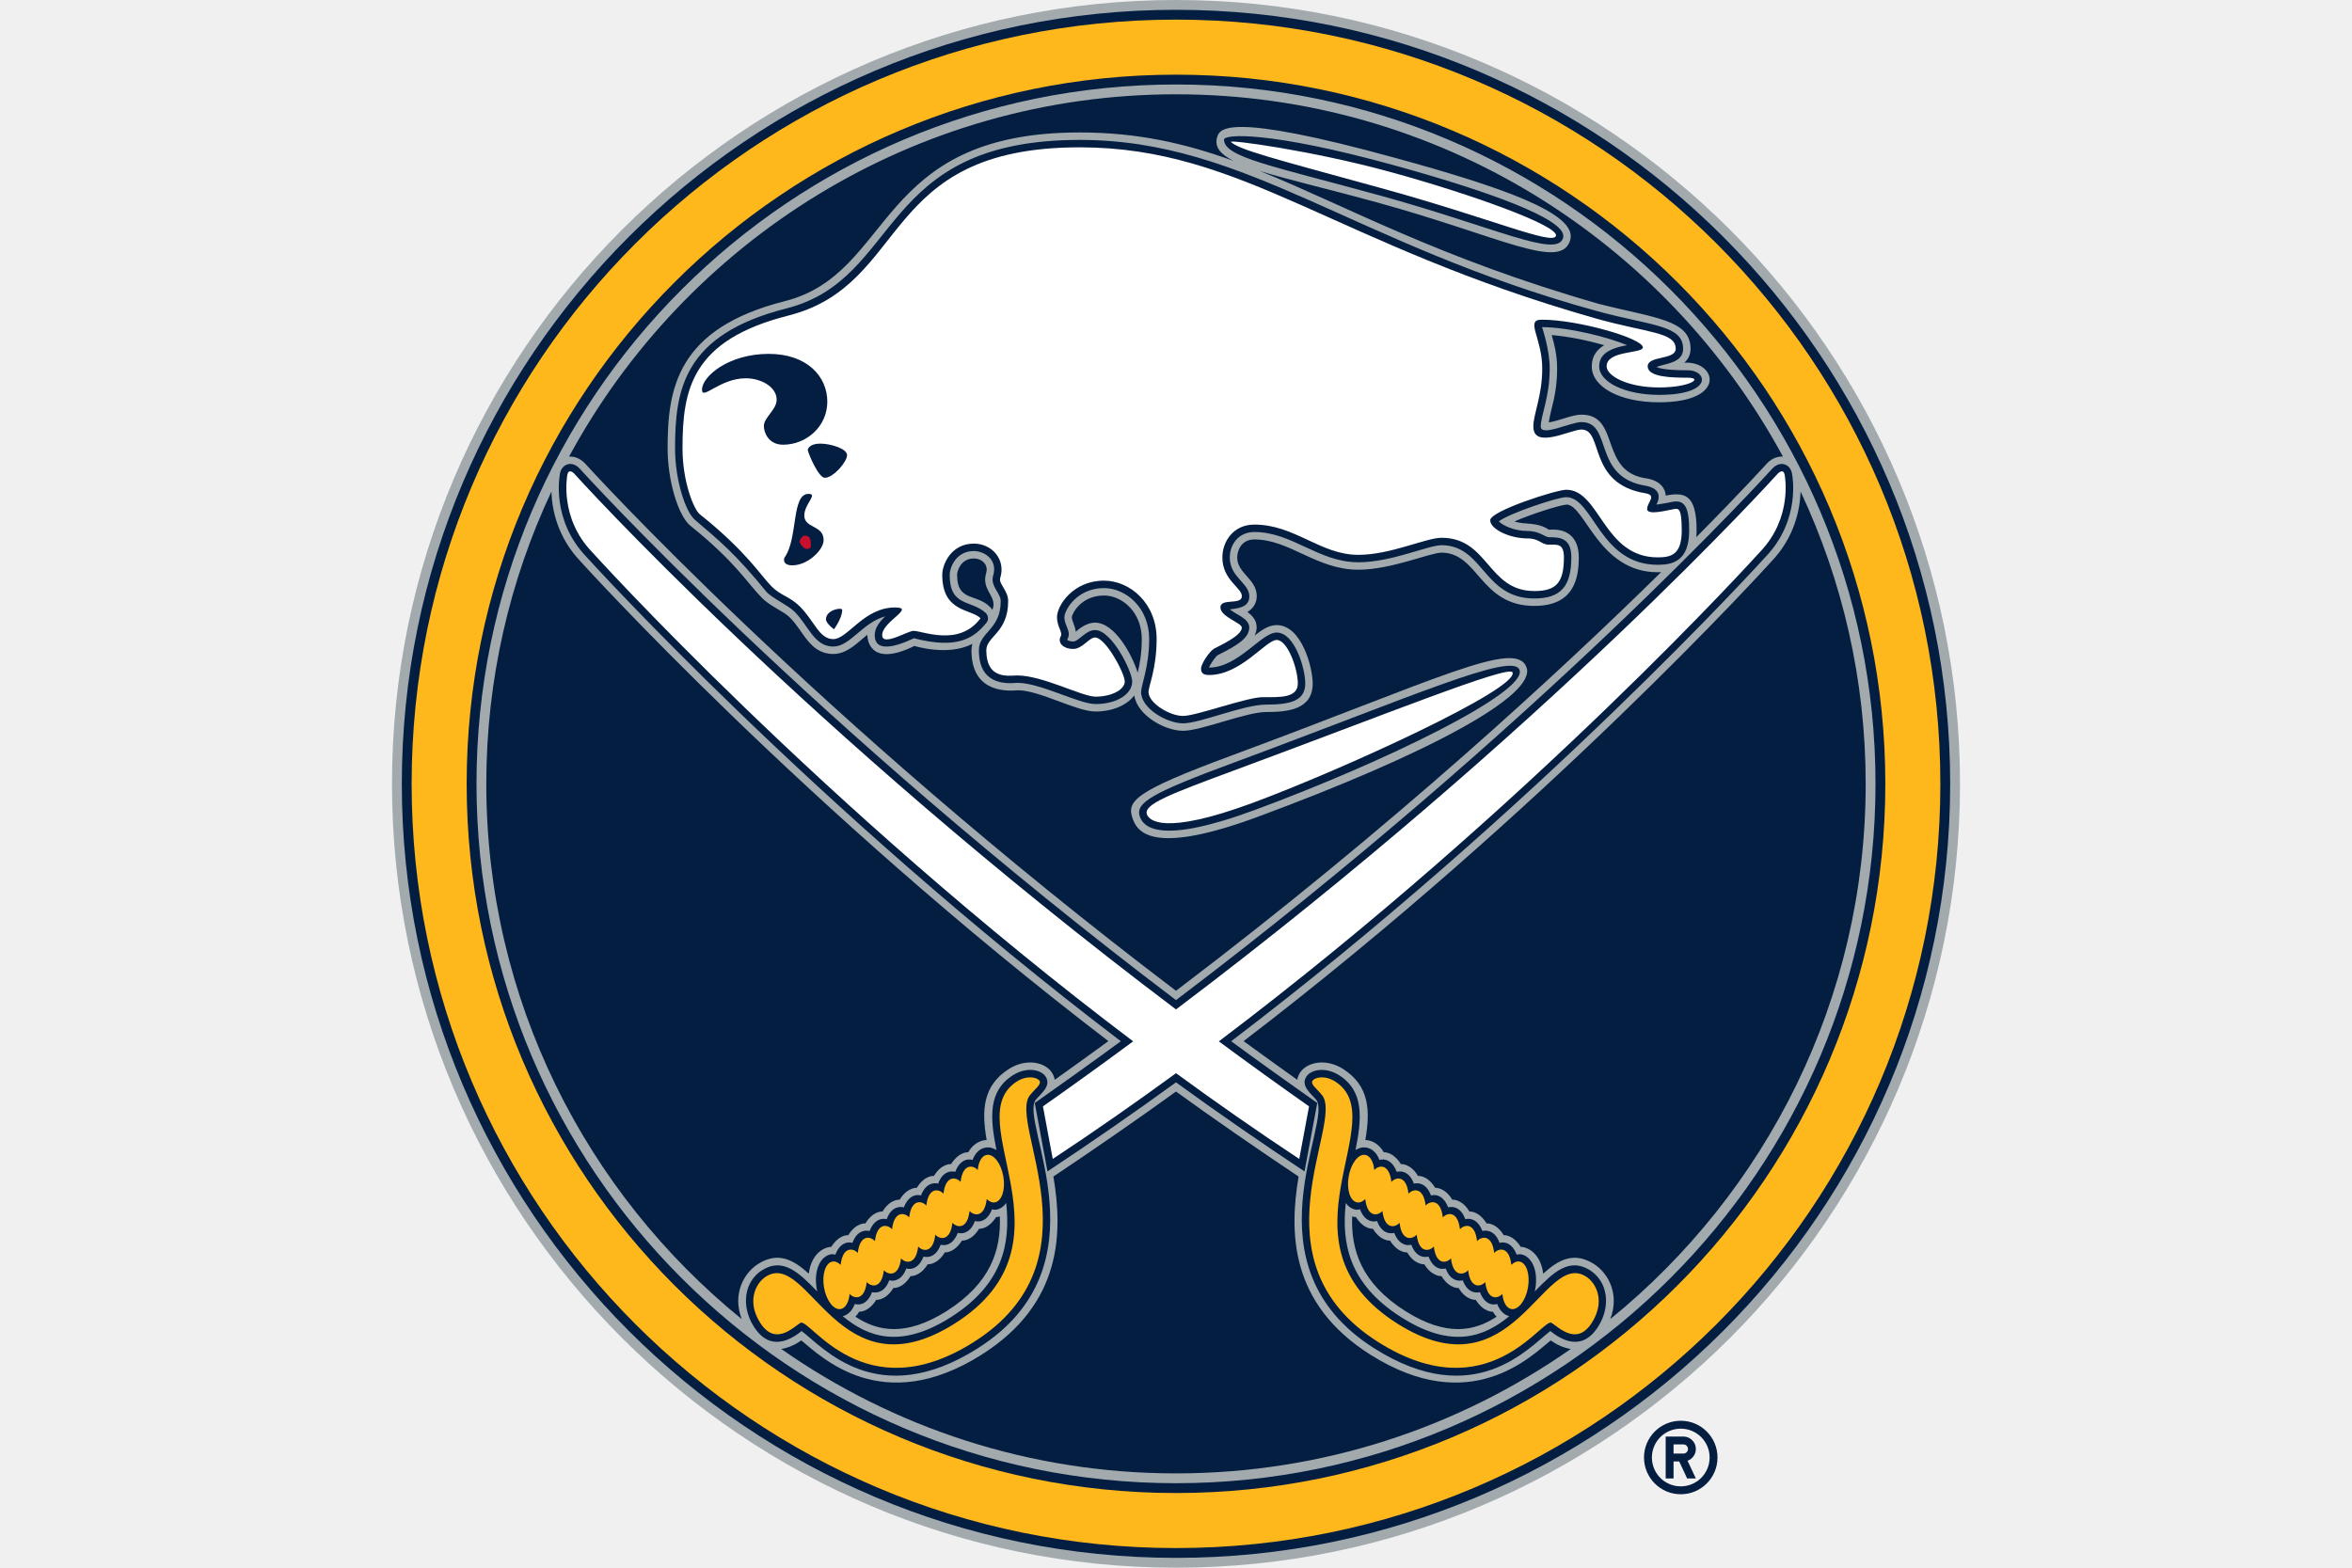
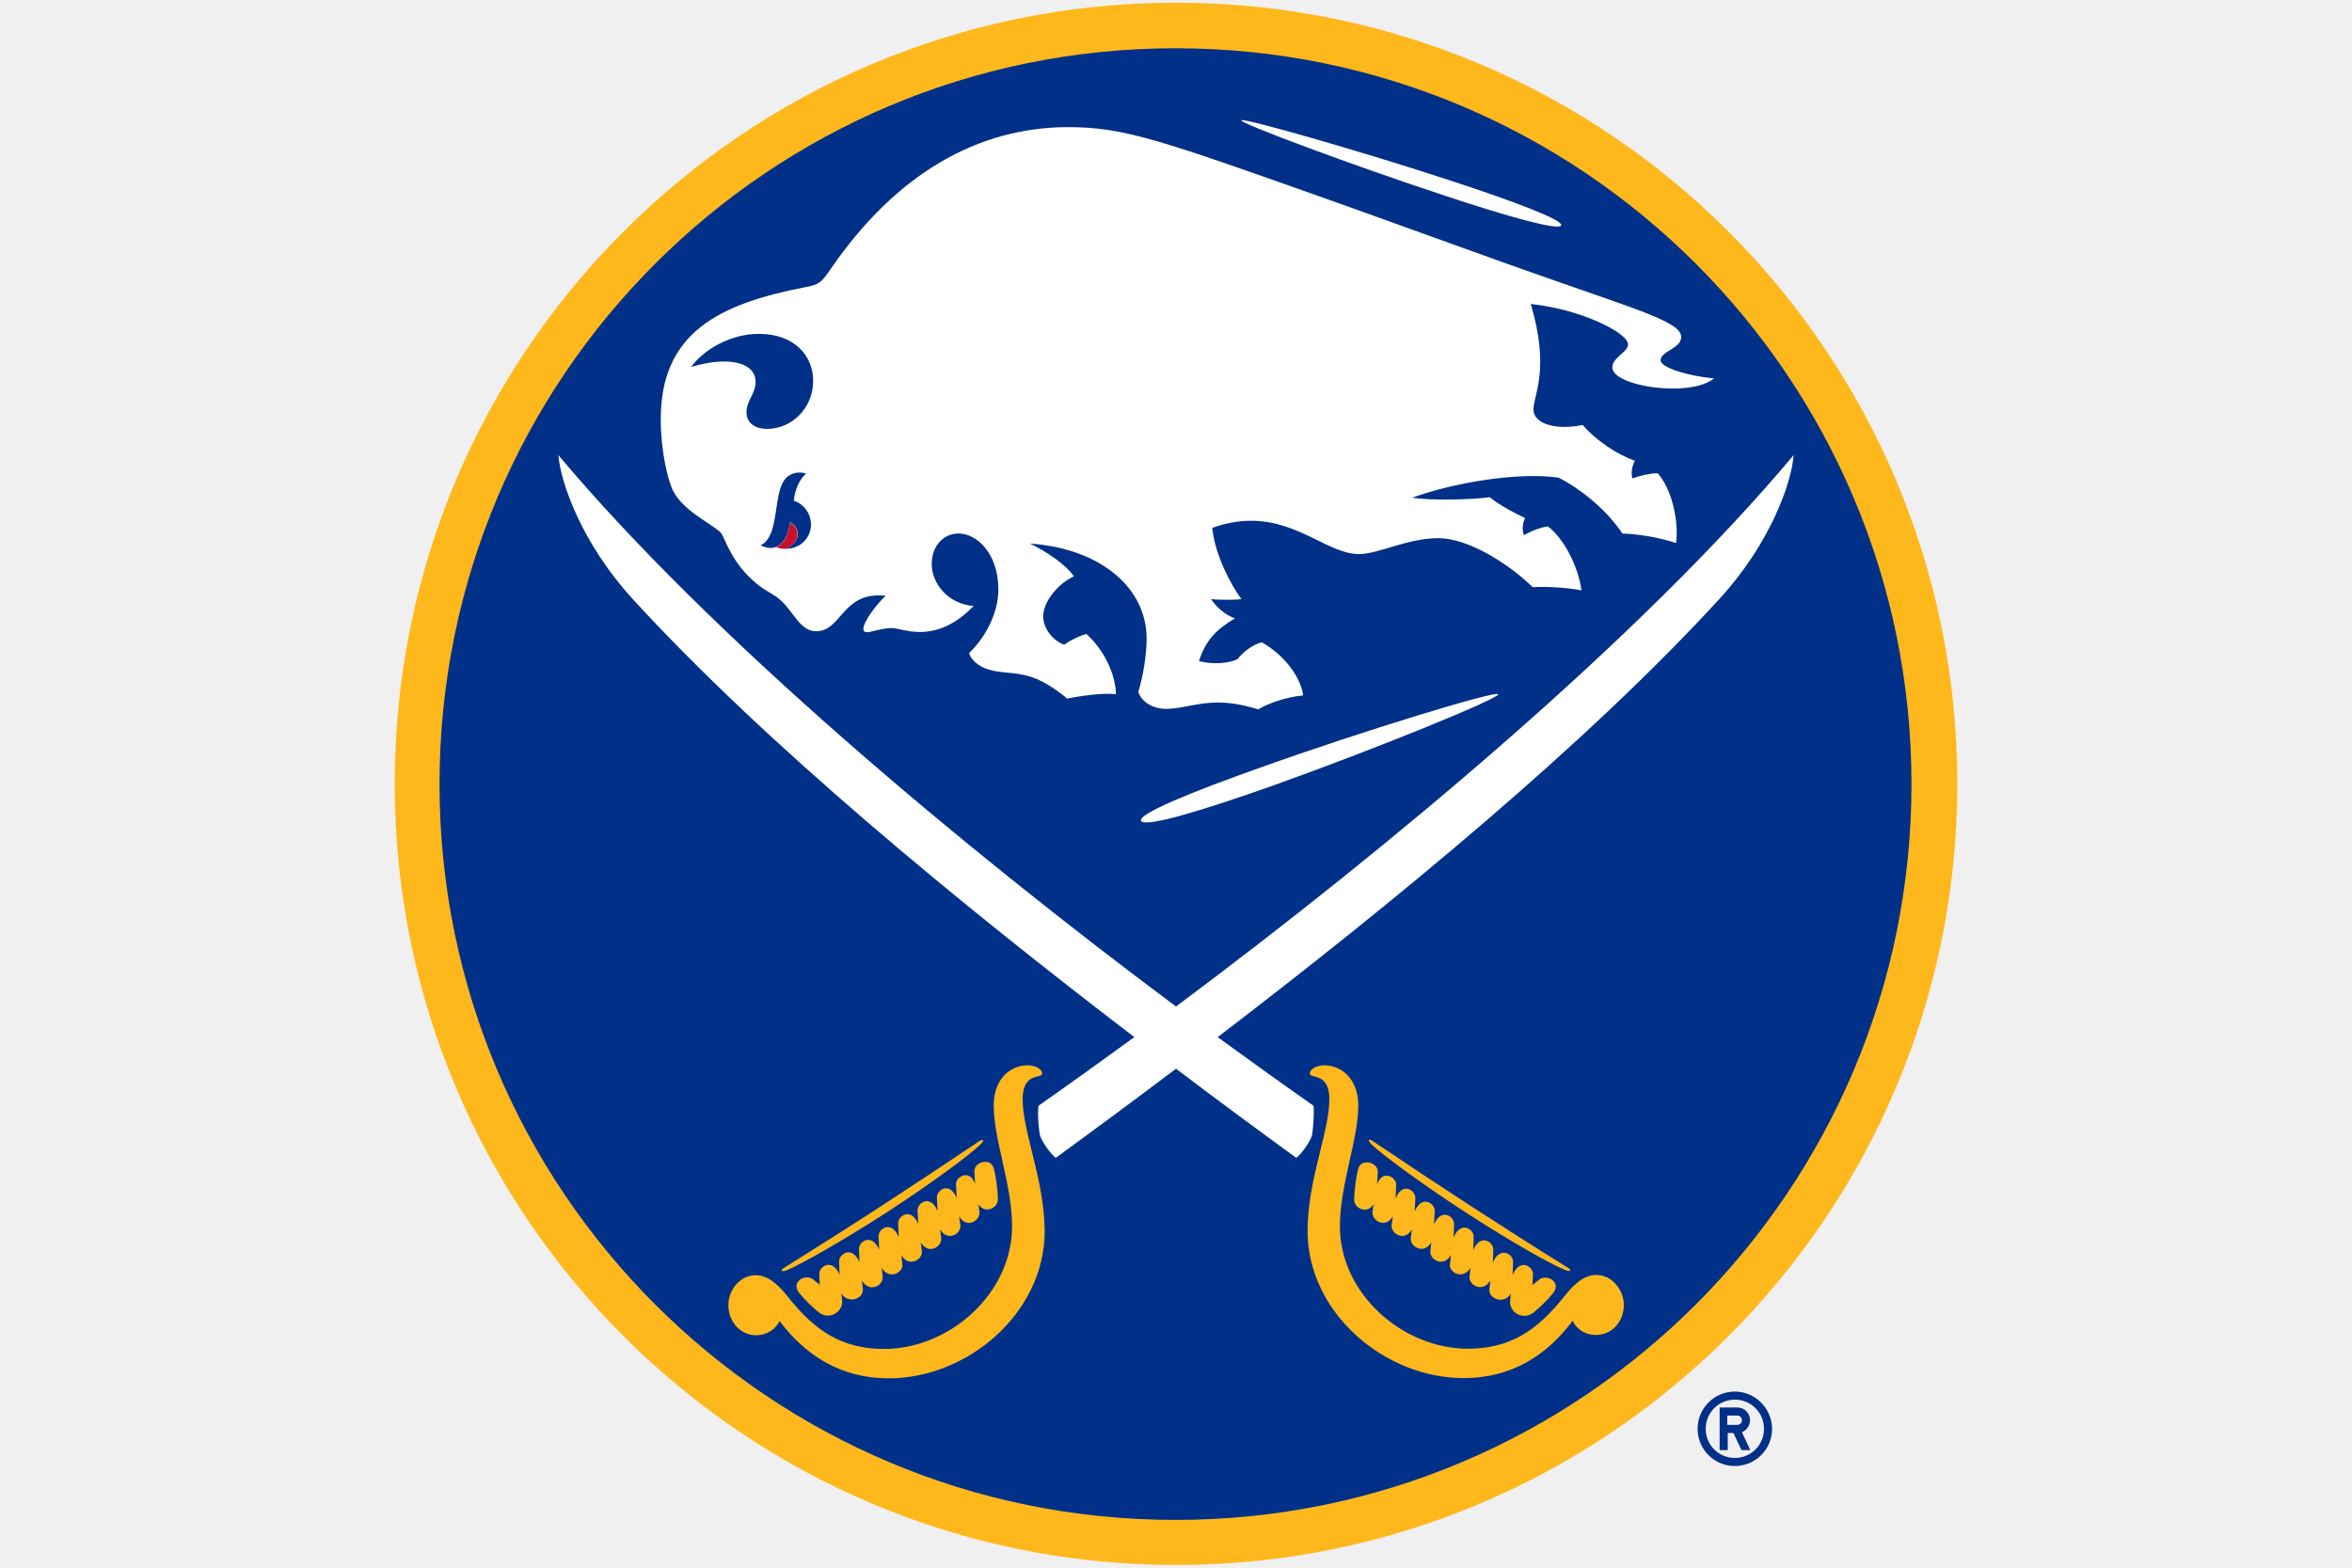
- <svg xmlns="http://www.w3.org/2000/svg" viewBox="0 0 960 640">
-   <path fill="#041E42" d="M686.025 580.018c-8.282 0-15.005 6.713-15.005 15 0 8.279 6.723 15.002 15.005 15.002s14.995-6.723 14.995-15.001c0-8.288-6.713-15.001-14.995-15.001zm0 26.783a11.772 11.772 0 0 1-11.782-11.782c0-6.51 5.264-11.774 11.782-11.774 6.51 0 11.78 5.264 11.78 11.774 0 6.512-5.27 11.782-11.78 11.782zm6.164-15.259a5.085 5.085 0 0 0-5.09-5.082h-7.228v17.122h3.213v-6.954h2.306l3.246 6.954h3.553l-3.389-7.25a5.096 5.096 0 0 0 3.389-4.79zm-5.09 1.872h-4.015v-3.747h4.015c1.032 0 1.877.839 1.877 1.875a1.878 1.878 0 0 1-1.877 1.872z" />
-   <path fill="#A2AAAD" d="M480.005 0C303.547 0 159.993 143.547 159.993 320c0 176.449 143.554 320 320.012 320 176.448 0 320.001-143.551 320.001-320 0-176.453-143.553-320-320.001-320z" />
-   <path fill="#041E42" d="M480.005 4.003C305.758 4.003 164.003 145.757 164.003 320c0 174.243 141.755 315.993 316.002 315.993 174.237 0 315.989-141.75 315.989-315.993S654.242 4.003 480.004 4.003z" />
-   <g fill="#A2AAAD">
-     <path d="M480.005 34.491c-157.433 0-285.52 128.08-285.52 285.509 0 157.437 128.087 285.512 285.52 285.512 157.43 0 285.507-128.075 285.507-285.512 0-157.43-128.078-285.509-285.507-285.509zm77.768 434.013c2.385.403 4.233 2.283 5.269 5.044 0 0 4.557-1.705 7.052 4.845 0 0 4.718-1.512 6.998 4.826 0 0 4.633-1.527 6.991 4.841 0 0 4.452-1.657 7.002 4.837 0 0 4.719-1.52 6.99 4.841 0 0 4.512-1.523 7 4.83 0 0 4.687-1.52 6.994 4.834 0 0 4.526-1.598 6.97 4.79.564-.064 1.128-.253 1.68-.149 4.631.79 7.193 6.835 5.942 14.075-.067.374-.145.756-.24 1.119 7.548-7.81 14.064-14.015 22.541-8.67 7.256 4.593 8.673 14.59 3.372 22.978-6.728 10.687-15.393 5.134-19.548 1.846-8.622 6.542-30.84 32.93-71.77 7.12-53.633-33.831-16.767-92.616-23.762-101.49-1.839-2.324-6.496-5.608-4.107-9.411 1.944-3.084 7.906-4.123 13.359-.697 10.362 6.55 9.35 17.618 6.768 30.591 1.4-.893 2.934-1.282 4.499-1zm-20.123-18.216l-5.187 27.938c-16.592-10.946-36.654-24.839-52.458-36.37-15.813 11.531-35.876 25.424-52.468 36.37l-5.187-27.938c11.443-8.043 24.216-17.195 35.125-25.21-125.077-95.081-217.049-196.557-218.129-197.75-14.391-14.998-10.946-33.106-10.816-33.725.465-3.92 4.646-5.902 8.03-2.35 1.038 1.15 94.554 104.38 243.445 217.038C628.886 295.634 722.4 192.402 723.444 191.253c3.38-3.552 7.558-1.57 8.023 2.35.137.62 3.575 18.727-10.816 33.725-1.072 1.193-93.05 102.669-218.13 197.75 10.919 8.015 23.687 17.167 35.13 25.21zm-229.983 91.257c-5.305-8.388-3.892-18.385 3.368-22.978 8.477-5.345 14.99.86 22.54 8.67a16.753 16.753 0 0 1-.235-1.12c-1.248-7.239 1.303-13.284 5.93-14.074.56-.104 1.123.085 1.691.148 2.44-6.387 6.97-4.789 6.97-4.789 2.297-6.353 6.995-4.833 6.995-4.833 2.497-6.354 6.995-4.83 6.995-4.83 2.272-6.361 6.998-4.841 6.998-4.841 2.547-6.495 6.998-4.838 6.998-4.838 2.36-6.368 6.995-4.84 6.995-4.84 2.276-6.34 6.989-4.827 6.989-4.827 2.504-6.55 7.047-4.844 7.047-4.844 1.052-2.762 2.887-4.641 5.276-5.045 1.557-.282 3.103.107 4.495 1-2.586-12.973-3.594-24.042 6.775-30.591 5.45-3.426 11.412-2.388 13.36.697 2.39 3.802-2.269 7.087-4.104 9.411-7.005 8.874 29.868 67.659-23.776 101.49-40.923 25.81-63.141-.578-71.767-7.12-4.148 3.288-12.827 8.84-19.54-1.846zm202.259-298.163c0 3.717-2.75 4.89-7.94 5.384 2.804 2.353 7.917 3.702 7.917 7.446 0 4.315-5.215 7.47-12.843 11.235-.935.584-2.988 3.522-3.568 5.09 11.943 0 21.297-14.314 27.606-14.314 7.248 0 11.654 14.443 11.654 20.788 0 7.089-5.95 8.638-15.899 8.638-9.376 0-26.975 7.65-33.989 7.65-6.448 0-17.116-5.984-17.116-12.806 0-2.687 3.303-10.288 3.303-21.65 0-12.82-9.565-20.759-18.445-20.759-11.109 0-16.152 9.102-16.152 11.87 0 3.835 3.16 5.886 1.092 9.188.11.198.92.75 2.515.75 2.198 0 5.093-4.67 8.892-4.67 6.876 0 15.166 16.888 15.166 20.992 0 5.256-6.438 9.215-14.986 9.215-6.73 0-22.513-8.665-31.807-8.665-5.802.536-15.778.225-15.778-13.3 0-7.467 8.916-8.253 8.916-20.083 0-3.2-4.367-6.17-3.106-10.327 2.007-6.614-3.607-10.09-7.872-10.09-7.53 0-9.865 7.097-9.865 9.678 0 13.254 8.802 10.116 14.74 15.61 1.06 1.06 1.244 2.785.29 3.946-4.914 6.004-11.38 11.101-29.629 6.364-8.157 3.874-15.993 5.603-15.993-1.268 0-3.019 2.067-5.538 4.289-7.674-9.373 2.578-14.29 12.33-21.199 12.33-7.795 0-10.108-8.52-15.804-14.215-2.73-2.734-9.235-5.579-11.496-8.144-12.51-15.39-19.258-20.91-29.067-29.278-3.883-3.1-8.218-16.261-8.218-29.24 0-24.042 3.474-46.517 45.45-57.16 47.453-12.045 36.762-68.796 119.71-68.796 68.273 0 111.401 42.468 211.04 69.848 22.291 6.118 35.252 5.652 35.252 15.413 0 5.801-6.991 5.974-10.861 7.412 1.175.634 4.265 1.37 12.71 1.37 8.14 0 10.578 10.045-11.68 10.045-13.688 0-24.427-5.125-24.427-11.65 0-6.169 6.748-7.78 11.404-8.637-7.287-3.094-23.425-7.327-34.734-7.366 0 0 3.13 8.974 3.13 16.853 0 11.891-3.642 19.108-3.642 23.714 0 4.372 12.127-1.8 16.614-1.8 12.983 0 4.205 22.602 26.409 26.022 5.336 1.075 6.004 4.142 4.205 7.656 0 0 3.243-.415 6.795-1.179 4.722-.726 6.546 2.208 6.546 11.708 0 12.382-6.476 14.049-12.824 14.049-23.7 0-26.246-27.61-37.375-27.61-3.594 0-23.267 6.633-27.493 9.865 1.28 1.487 6.057 3.948 11.724 3.948 4.977 0 7.12 2.537 8.752 2.537 4.346 0 9.122.221 9.122 8.189 0 11.943-4.374 16.817-15.092 16.817-20.889 0-20.678-21.742-37.894-21.742-5.52 0-20.326 6.967-33.956 6.967-16.25 0-26.972-12.355-42.44-12.355-6.583 0-10.025 5.23-10.025 10.407 0 8.108 7.972 10.436 7.972 15.783zm-45.566 31.236c-2.218-7.17-9.287-20.428-17.406-20.428-4.206 0-7.875 3.751-7.875 3.751-.17-2.3-1.589-4.36-1.589-5.988.102-1.538 3.842-8.837 13.117-8.837 7.417 0 15.423 6.774 15.423 17.728 0 5.896-.849 10.394-1.67 13.774zm-59.287-25.658c-5.388-7.232-14.416-2.48-14.416-14.317 0-1.651 1.581-6.643 6.83-6.643 2.66 0 5.254 1.69 5.254 4.55 0 1.075-.65 2.354-.65 3.931 0 5.453 4.898 7.523 2.982 12.479zm74.932-210.462c106.891 0 200.075 59.901 247.725 147.9-2.177-.124-4.529.708-6.548 2.824-.331.377-10.358 11.45-28.817 30.067.066-.884.12-1.795.12-2.763 0-15.048-5.167-15.615-12.62-14.208 0 0 .215-5.506-7.46-6.961-19.934-2.423-10.77-26.074-26.905-26.074-3.729 0-8.587 2.32-13.348 3.185.908-6.189 3.403-11.204 3.403-22.063 0-5.642-1.209-10.12-2.21-13.606 6.928.547 14.983 2.258 21.446 4.111-2.845 1.722-5.093 4.354-5.093 8.646 0 8.5 11.546 14.68 27.457 14.68 28.064 0 23.405-17.008 10.346-16.144 1.405-1.372 2.524-3.09 2.524-5.714 0-11.915-14.615-12.464-37.453-18.328-65.194-18.64-103.305-40.103-138.425-54.285 11.313 3.571 27.668 7.296 47.904 12.862 50.553 13.895 75.309 28.275 78.888 15.246 3.035-11.024-29.656-21.92-71.298-33.374-68.94-18.945-71.881-12.02-72.89-8.371-1.052 3.873 1.342 6.823 6.693 9.533-19.635-7.115-39.099-11.587-62.75-11.587-83.965 0-75.438 57.54-120.45 68.897-44.06 11.176-47.749 35.82-47.749 60.101 0 13.082 4.294 27.56 9.362 31.612 18.283 14.63 23.408 23.632 28.818 29.05 3.148 3.525 9.2 5.841 11.5 8.152 5.708 5.39 8.173 15.1 17.944 15.1 5.977 0 10.363-5.175 13.912-7.85-.017 3.524 2.374 12.873 19.21 4.56 0 0 13.704 4.354 23.64-.849-.204.818-.371 1.663-.371 2.618 0 16.066 12.243 16.961 18.988 16.331 8.757 0 23.814 8.672 31.635 8.672 7.147 0 12.877-2.655 15.828-6.551 1.23 8.075 12.392 14.426 19.903 14.426 7.475 0 25.67-7.667 33.97-7.667 8.888 0 18.957-.99 18.957-11.665 0-6.569-4.526-23.816-14.693-23.816-3.149 0-5.887 1.805-9.008 4.257.427-1.017.833-2.05.833-3.24 0-3.035-1.769-4.924-3.783-6.368 2.86-1.701 3.821-4.212 3.821-6.462 0-7.041-7.976-9.278-7.976-15.784 0-2.546 1.468-7.375 6.994-7.375 14.471 0 25.358 12.363 42.44 12.363 13.41 0 29.371-6.971 33.956-6.971 15.128 0 15.71 21.745 37.895 21.745 16.246 0 18.135-11.337 18.135-19.856 0-8.535-5.227-11.897-12.127-11.223-5.343-3.454-9.608-1.855-14.13-3.416 6.869-2.976 18.23-6.61 21.258-6.868 7.529 0 13.068 27.62 37.225 27.62.484 0 .946-.027 1.389-.05-41.079 40.438-109.694 103.936-198.015 170.92-147.568-111.92-240.159-214.12-241.191-215.265-2.018-2.116-4.37-2.949-6.54-2.824 47.65-87.999 140.823-147.9 247.73-147.9zm19.583 18.53c-.06-2.342 18.416-3.575 69.247 10.398 37.201 10.23 71.259 22.075 69.181 29.631-2.354 8.583-27.578-4.27-75.158-17.355-43.712-12.026-63.119-15.475-63.27-22.674zM198.49 320c0-42.624 9.549-83.061 26.577-119.313.226 7.29 2.399 18.641 12.035 28.659 1.07 1.2 91.63 101.144 215.304 195.688a2374.961 2374.961 0 0 1-21.914 15.788c-.134-.924-.473-1.861-1.068-2.832-2.77-4.382-10.48-6.087-17.545-1.642-10.895 6.875-11.227 17.202-9.162 29.042-.34.03-.669.063-1 .107-2.81.494-5.005 2.302-6.541 4.916 0 0-3.663-.408-6.984 4.826 0 0-3.888-.352-6.995 4.844 0 0-3.68-.504-6.99 4.834 0 0-3.833-.311-6.993 4.848 0 0-3.85-.389-6.998 4.83 0 0-3.754-.393-6.999 4.849 0 0-3.803-.382-6.99 4.815 0 0-3.654-.423-6.984 4.826-.156.022-.328-.07-.484-.048-4.761.837-7.934 5.093-8.635 10.938-6.321-5.775-12.592-9.085-20.7-3.966-5.688 3.588-10.642 12.221-6.674 22.515C239.18 486.874 198.49 408.102 198.49 320zm281.515 281.505c-59.888 0-115.453-18.815-161.127-50.797 3.219-.478 6.129-2.035 8.188-3.491 8.196 6.675 32.907 31.474 73.535 5.86 33.134-20.906 33.166-50.134 29.359-72.76 15.639-10.43 36.15-24.613 50.045-34.706 13.881 10.093 34.393 24.275 50.04 34.706-3.806 22.626-3.774 51.854 29.355 72.76 40.624 25.614 65.339.815 73.538-5.86 2.046 1.456 4.954 3.013 8.192 3.491-45.686 31.982-101.25 50.797-161.125 50.797zm177.242-62.981c3.975-10.312-.977-18.927-6.672-22.515-8.11-5.119-14.39-1.809-20.706 3.966-.697-5.845-3.874-10.1-8.626-10.938-.169-.022-.322.07-.486.048-3.336-5.249-6.983-4.826-6.983-4.826-3.191-5.197-7.006-4.815-7.006-4.815-3.234-5.241-6.987-4.849-6.987-4.849-3.153-5.219-7.002-4.83-7.002-4.83-3.153-5.16-6.985-4.848-6.985-4.848-3.31-5.338-7.008-4.834-7.008-4.834-3.09-5.196-6.981-4.844-6.981-4.844-3.318-5.234-6.984-4.826-6.984-4.826-1.533-2.614-3.731-4.422-6.537-4.915a22.797 22.797 0 0 0-1.005-.108c2.069-11.84 1.74-22.166-9.165-29.042-7.06-4.445-14.763-2.74-17.542 1.642-.589.97-.93 1.909-1.064 2.832a2398.599 2398.599 0 0 1-21.918-15.787c123.67-94.545 214.238-194.488 215.322-195.69 9.619-10.016 11.778-21.368 12.025-28.658 17.025 36.252 26.566 76.689 26.566 119.313 0 88.094-40.691 166.856-104.256 218.524z" />
-     <path d="M549.306 491.13c-1.772 16.16 1.05 33.03 22.776 46.723 20.573 12.985 33.756 7.91 43.957-.534-2.217-.515-3.95-2.339-4.94-4.982 0 0-4.557 1.713-7.053-4.83 0 0-4.727 1.498-6.995-4.833 0 0-4.628 1.534-6.985-4.841 0 0-4.452 1.65-7.012-4.838 0 0-4.724 1.535-6.998-4.84 0 0-4.51 1.53-6.986-4.838 0 0-4.698 1.527-6.998-4.833 0 0-4.539 1.593-6.972-4.79-.571.078-1.131.26-1.69.156-1.661-.281-3.055-1.249-4.104-2.72zm2.595 5.474c.328.097.66.175.997.252.156.015.317-.077.493-.048 3.325 5.257 6.974 4.819 6.974 4.819 3.18 5.197 6.991 4.837 6.991 4.837 3.255 5.216 7.002 4.82 7.002 4.82 3.145 5.233 6.984 4.851 6.984 4.851 3.18 5.145 7.006 4.834 7.006 4.834 3.313 5.327 6.998 4.833 6.998 4.833 3.11 5.197 6.99 4.853 6.99 4.853 3.316 5.233 6.979 4.833 6.979 4.833.443.753.958 1.442 1.525 2.05-9.133 6.042-20.569 8.2-37.151-2.254-18.118-11.435-22.298-25.035-21.788-38.68zM387.918 537.853c21.72-13.692 24.535-30.562 22.776-46.723-1.045 1.471-2.445 2.439-4.103 2.72-.56.104-1.127-.078-1.69-.155-2.453 6.383-6.984 4.789-6.984 4.789-2.296 6.36-6.982 4.833-6.982 4.833-2.489 6.369-6.994 4.838-6.994 4.838-2.282 6.375-6.991 4.84-6.991 4.84-2.558 6.488-7.014 4.838-7.014 4.838-2.359 6.376-6.987 4.84-6.987 4.84-2.276 6.332-7.002 4.835-7.002 4.835-2.487 6.542-7.046 4.83-7.046 4.83-.994 2.642-2.718 4.466-4.936 4.981 10.197 8.445 23.37 13.519 43.953.534zm-37.236-2.365s3.67.4 6.982-4.833c0 0 3.873.344 6.987-4.852 0 0 3.688.493 7.002-4.834 0 0 3.83.311 6.998-4.834 0 0 3.842.382 6.984-4.852 0 0 3.75.397 7.002-4.819 0 0 3.814.36 7.002-4.837 0 0 3.642.438 6.97-4.819.169-.03.328.063.49.049.344-.078.669-.156 1-.252.506 13.644-3.668 27.244-21.792 38.68-16.574 10.452-28.025 8.295-37.143 2.253a12.082 12.082 0 0 0 1.518-2.05zM513.366 333.463c69.129-25.575 113.943-49.55 109.692-61.05-4.315-11.675-36.443 4.97-120.498 36.066-40.485 14.976-42.846 18.712-40.12 26.088 2.17 5.853 9.503 14.216 50.926-1.104zm-9.753-22.14c72.302-26.749 113.823-45.358 116.596-37.85 3.37 9.102-55.047 37.6-107.9 57.143-39.056 14.46-45.515 6.965-47.018 2.895-2.128-5.742 4.57-9.7 38.322-22.189z" />
-   </g>
-   <g fill="#FFF">
-     <path d="M728.463 194.041c-.458-3.128-2.773-.762-2.773-.762s-93.803 104.247-245.685 218.815C328.105 297.526 234.299 193.28 234.299 193.28s-2.304-2.366-2.754.762c0 0-3.403 17.229 10.055 31.252 0 0 93.106 103.336 220.922 199.834a1956.38 1956.38 0 0 1-36.827 26.54l3.994 21.466c17.185-11.335 33.995-23.097 50.316-35.01 16.311 11.913 33.112 23.675 50.306 35.01l3.99-21.466a1944.029 1944.029 0 0 1-36.823-26.54c127.816-96.498 220.915-199.834 220.915-199.834 13.469-14.023 10.07-31.252 10.07-31.252z" />
-     <path d="M285.643 209.946c19.14 15.289 24.898 25.08 29.322 29.493 3.74 3.748 7.449 4.1 11.502 8.151 6.044 6.048 7.89 13.32 13.652 13.32 5.931 0 12.436-12.916 25.212-12.916 8.544 0-5.262 5.735-5.262 11.3 0 4.765 10.477-1.75 12.753-1.75 3.831 0 18.653 6.653 27.391-5.15-3.946-3.942-15.62-2.326-15.62-17.751 0-4.252 3.616-12.718 12.894-12.718 7.463 0 13.137 6.58 10.762 14.045-.735 2.346 3.246 5.111 3.246 9.411 0 12.952-8.919 14.407-8.919 20.084 0 11.425 8.094 10.55 12.553 10.276 10.438 0 26.535 8.665 32.004 8.665 6.681 0 11.954-2.899 11.954-6.192 0-3.306-7.788-17.96-12.134-17.96-2.461 0-5.124 4.667-8.892 4.667-4.182 0-6.58-2.61-5.066-5.219.842-1.471-1.57-3.868-1.57-7.749 0-4.726 6.523-14.908 19.181-14.908 10.524 0 21.484 9.118 21.484 23.8 0 12.198-3.313 19.246-3.313 21.648 0 4.519 8.586 9.784 14.087 9.784 5.495 0 26.014-7.667 32.622-7.667 6.609 0 14.237.487 14.237-5.6 0-6.097-4.192-17.75-8.625-17.75-4.42 0-14.576 14.313-27.603 14.313-1.536 0-3.277-.317-3.277-2.504 0-2.194 3.481-7.162 5.288-8.235 1.8-1.06 11.358-5.17 11.358-8.621 0-1.952-8.737-4.39-8.737-8.239 0-3.951 8.762-.782 8.762-4.592 0-3.435-7.963-6.626-7.963-15.784 0-6.607 4.533-13.44 13.053-13.44 16.552 0 26.903 12.356 42.44 12.356 13.152 0 27.63-6.97 33.956-6.97 19.253 0 18.77 21.741 37.894 21.741 8.9 0 12.064-3.364 12.064-13.781 0-5.7-2.765-5.156-6.094-5.156-3.346 0-3.796-2.534-8.752-2.534-7.248 0-15.24-3.753-15.24-7.43 0-3.798 27.054-12.447 31.001-12.447 13.864 0 15.166 27.605 37.383 27.605 5.621 0 9.791-1.212 9.791-11.016 0-9.79-1.566-8.907-3.36-8.659-1.781.25-10.766 2.765-10.766-.052 0-2.824 4.248-5.632-.873-6.474-23.616-3.912-16.73-25.986-25.923-25.986-4.393 0-19.642 8.27-19.642-1.236 0-5.247 3.626-12.405 3.626-23.714 0-12.495-7.124-19.896-.242-19.896 15.021 0 41.314 7.65 41.314 11.313 0 2.634-14.789 1.114-14.789 7.734 0 3.896 8.485 8.618 21.388 8.618 12.896 0 18.104-3.983 11.68-3.983-6.427 0-16.304-.183-16.304-4.635 0-4.468 11.434-2.489 11.434-7.178 0-6.924-11.68-6.404-33.059-12.496-106.387-30.258-143.4-69.736-210.211-69.736-82.19 0-69.05 56.035-118.961 68.697-39.522 10.03-43.16 30.188-43.16 54.23 0 13.507 4.565 24.868 7.069 26.873zm37.76 20.847c-4.392 0-3.269-3.067-3.269-3.067 5.7-7.738 2.766-26.103 9.877-26.103 3.994 0-1.722 4.087-1.722 8.83 0 5.354 7.88 3.782 7.88 10.045 0 3.998-6.447 10.295-12.765 10.295zm17.01 26.113s-3.287-2.356-3.287-4.09c0-3.902 6.636-5.046 6.636-3.82 0 3.32-3.35 7.91-3.35 7.91zm5.331-71.1c0 2.732-5.573 9.249-9.083 9.249-2.663 0-6.954-10.422-6.954-11.33 0-.899 1.244-2.62 5.154-2.62 3.92 0 10.883 1.971 10.883 4.701zm-32.006-41.34c15.773 0 23.94 9.3 23.94 19.497 0 10.191-8.575 17.588-18.04 17.588-6.044 0-7.857-5.082-7.857-7.632 0-3.509 5.22-6.611 5.22-10.75 0-5.176-6.298-8.735-12.578-8.735-10.679 0-17.885 9.162-17.885 4.65 0-5.393 10.798-14.617 27.2-14.617zM504.664 314.163c-27.026 10.007-38.05 14.17-36.528 18.306.841 2.28 6.403 8.882 43.12-4.685 36.584-13.542 108.597-46.538 106.106-53.26-1.229-3.332-52.137 17.236-112.698 39.64zM563.668 76.78c44.598 12.26 70.297 23.588 71.43 19.477 1.122-4.107-34.342-16.907-67.065-25.901-32.727-8.998-66.716-13.457-65.625-12.423 3.442 3.25 16.644 6.58 61.26 18.847z" />
-   </g>
-   <g fill="#FFB81C">
-     <path d="M480.005 8.012C307.69 8.012 168.013 147.697 168.013 320c0 172.32 139.678 311.986 311.992 311.986C652.302 631.986 791.98 492.32 791.98 320c0-172.303-139.678-311.988-311.975-311.988zm0 601.515c-159.902 0-289.53-129.625-289.53-289.527 0-159.895 129.628-289.518 289.53-289.518 159.892 0 289.517 129.623 289.517 289.518 0 159.902-129.625 289.527-289.517 289.527z" />
-     <path d="M553.923 490.863c1.142.204 2.282-.32 3.325-1.346.892 7.87 5.402 6.75 7.002 4.845.895 7.862 5.391 6.735 6.995 4.826.891 7.87 5.399 6.743 6.99 4.848.889 7.859 5.39 6.74 6.999 4.838.891 7.869 5.399 6.735 6.998 4.833.892 7.855 5.396 6.747 7.006 4.838.884 7.869 5.379 6.75 6.991 4.84.884 7.862 5.382 6.736 6.995 4.827.278 3.35 1.642 5.845 3.653 6.197 2.82.478 5.871-3.458 6.794-8.81.916-5.35-.62-10.083-3.462-10.568-1.121-.197-2.276.31-3.332 1.338-.888-7.87-5.386-6.736-6.999-4.838-.88-7.862-5.374-6.742-6.994-4.833-.877-7.87-5.379-6.743-6.988-4.841-.898-7.866-5.397-6.74-6.992-4.83-.894-7.87-5.4-6.75-7.004-4.841-.888-7.873-5.379-6.754-7.002-4.845-.875-7.855-5.371-6.743-6.985-4.826-.892-7.88-5.396-6.754-6.991-4.845-.29-3.34-1.656-5.842-3.657-6.194-2.825-.478-5.874 3.466-6.787 8.815-.933 5.36.62 10.086 3.445 10.572zM343.124 534.41c2.007-.352 3.367-2.847 3.653-6.198 1.605 1.909 6.11 3.036 6.99-4.827 1.617 1.91 6.115 3.029 6.996-4.84 1.608 1.909 6.11 3.017 7.005-4.838 1.605 1.902 6.107 3.036 6.995-4.833 1.605 1.901 6.114 3.02 6.99-4.837 1.613 1.894 6.107 3.02 6.999-4.85 1.603 1.91 6.097 3.037 6.995-4.825 1.599 1.905 6.106 3.024 6.998-4.845 1.053 1.027 2.198 1.55 3.336 1.346 2.817-.486 4.37-5.212 3.447-10.572-.923-5.348-3.972-9.293-6.787-8.814-2.01.352-3.373 2.854-3.662 6.194-1.6-1.91-6.107-3.036-6.995 4.844-1.61-1.916-6.105-3.028-6.994 4.827-1.61-1.91-6.115-3.03-6.999 4.844-1.599-1.909-6.1-3.028-6.998 4.841-1.596-1.909-6.101-3.036-6.994 4.83-1.604-1.901-6.098-3.028-6.99 4.841-1.612-1.909-6.11-3.028-6.994 4.834-1.609-1.898-6.103-3.032-7.002 4.837-1.042-1.027-2.204-1.535-3.33-1.338-2.829.485-4.377 5.219-3.454 10.568.92 5.352 3.963 9.289 6.795 8.81z" />
-     <path d="M647.354 521.14c-17.615-11.095-29.499 49.166-76.899 19.278-52.287-32.975-.999-83.431-25.577-98.948-4.209-2.643-8.284-1.62-9.168-.24-.905 1.437 1.79 3.224 3.927 5.904 9.126 11.51-29.652 67.608 22.993 100.813 45.022 28.39 66.96-10.242 70.665-7.903 3.02 1.89 10.356 9.59 16.488-.112 5.47-8.692 1.807-16.116-2.43-18.793zM420.363 447.134c2.137-2.68 4.835-4.467 3.93-5.905-.883-1.379-4.959-2.402-9.175.241-24.574 15.517 26.711 65.973-25.577 98.948-47.403 29.888-59.287-30.373-76.894-19.278-4.233 2.676-7.903 10.1-2.426 18.793 6.117 9.7 13.46 2.001 16.48.11 3.705-2.338 25.64 36.294 70.652 7.904 52.662-33.206 13.884-89.303 23.01-100.813z" />
-   </g>
-   <path fill="#C8102E" d="M328.478 218.687c-1.08 0-2.113 1.786-2.113 2.437 0 .68 1.694 3.008 2.95 3.008.72 0 1.636-.313 1.636-.982 0-2.582-.076-4.463-2.473-4.463z" />
+ <svg xmlns="http://www.w3.org/2000/svg" viewBox="0 0 960 640" xml:space="preserve">
+   <path fill="#FFB81C" d="M480 638.9c-176.1 0-318.9-142.8-318.9-318.9S303.9 1.1 480 1.1 798.9 143.9 798.9 320 656.1 638.9 480 638.9" />
+   <path fill="#003087" d="M479.8 620.5c-165.9 0-300.4-134.5-300.4-300.4S313.9 19.7 479.8 19.7s300.4 134.5 300.4 300.4-134.5 300.4-300.4 300.4" />
+   <path fill="#FFF" d="M592.6 73.9c25 8.2 45.5 15.9 44.6 18.1-.9 2.3-22.1-3.7-47.1-12-37.7-12.4-84.1-29.7-83.5-30.9.4-1.2 48.3 12.4 86 24.8M611.5 283.4c1.1 1.5-49.9 22.3-91.9 37.3-27.9 9.9-51.8 17.2-53.8 14.5s20.6-11.9 48.5-21.8c41.9-15 96.1-31.5 97.2-30M274.9 200.7c-2.5-4.8-5.2-17-5.2-29.6 0-35.3 23.8-47 58.7-53.8 5.9-1.1 6.8-1.8 10.8-7.7C365.7 71.1 399 51.9 436 51.9c22.9 0 37.8 5.3 107.7 30.1 18.9 6.7 41.5 15 69.5 25 13.4 4.8 28.1 9.9 44.2 15.5 21.9 7.6 28.8 11.1 28.8 15.1 0 4.7-8.4 5.7-8.4 9.5 0 3 11.3 6.4 21.8 7.4-10 8-41.5 3.2-41.5-4.5 0-4.1 6.4-6.2 6.4-9.4 0-4.8-19.4-14.4-39.7-16.5 8 26.9 1.1 37.1 1.1 43.1 0 5.7 8.9 8.6 20.1 6.3 5.6 6.5 14.4 12.2 21.3 14.6-1.1 1.8-1.7 5.2-1 7.2 2.9-1.1 7.3-2.1 10.3-2.1 6 6.7 8.7 20.1 7.5 28.5-7-2.4-16-3.7-21.9-3.9-6.1-9.1-16-17.6-26-22.8-17.4-2.5-44.4 2.5-59.8 8.2 8.1 1.2 24 .8 31.7-.2 3.5 3 10.3 6.6 14.4 8.5-1.2 2.1-1.2 5.2-.5 7 3.1-1.8 6.8-3.2 9.8-3.6 6.6 5 12.4 16.4 13.7 26.1-6.4-1.2-14.4-1.6-19.9-1.3-10.5-10.2-26.8-20-38.5-20-12.7 0-24.4 6.5-32.4 6.5-12.3 0-24.6-13.6-44-13.6-5.4 0-10.6 1-15.9 2.9 1.1 11.1 7.6 23.2 11.9 29.1-3.5.4-9 .3-12.4 0 3 4.4 7.2 7.1 9.8 7.8-7.5 4.5-12.1 9-14.7 17.5 5.9 1.5 12.2.9 15.7-.8 2.4-3.1 6.2-5.9 9.9-6.9 10.3 5.9 16.1 15.2 16.9 21.7-7.4.7-14.6 3.4-18.3 5.7-6.8-2.1-12.1-2.8-16.6-2.8-8.2 0-14.9 2.6-21 2.6-6.2 0-10.4-3.5-11.4-7 1.8-5.6 3.4-14.5 3.4-21.8 0-20.1-18.1-36.6-47.6-38.7 6.9 3.3 15.1 9 17.9 13.4-6 2.7-12.5 10-12.5 16.3 0 5.2 4.2 10.1 8.6 11.6 2.4-1.8 6.2-3.6 9-4.4 7.5 6.7 12 16.9 12.1 24.6-5.4-.6-14.6.7-19.9 1.8-4.9-4.1-9-6.5-12.7-8.1-7.3-3-13.1-2-18.8-3.6-4.7-1.2-8.1-4.4-8.5-7 5.9-5.4 11.9-15.6 11.9-25.9 0-14.4-8.6-22.8-16.3-22.8-6.1 0-10.9 5.1-10.9 12.4 0 8.2 6.8 16.4 17.1 17.2-6 6.2-13.2 10.6-21.9 10.6-5.3 0-9.3-1.6-11.5-1.6-3.9 0-8.3 1.7-10.2 1.7-.9 0-1.4-.5-1.4-1.4 0-3.1 5.7-10.3 9.1-13.5-5.8-.5-9.8.4-13.7 3.5-5.5 4.3-7.9 11-14.7 11-6.4 0-9.1-7.7-14.2-12.4-3.6-3.4-6.2-3.4-11.9-8.6-9-8.3-11.1-17.1-12.7-19.1-2.9-3.3-15.1-8.7-19.4-16.9m56.1 13.5c0-4.8-3.1-8.5-7-9.8.4-4.6 2.5-9 5-11-2.2-1-6.2-.6-8.4 2-2 2.3-2.8 6.1-3.4 10.1-.5 3.1-.9 6.3-1.6 9.2-1.2 4.9-3.4 7.4-5.2 7.8 1.6 1 4.2 1.7 6.3.8 3.5-1.6 5.2-5.3 5.8-10.1 1.6.8 3.1 2.7 3.1 4.8 0 2.9-2.3 5.1-5.5 6 6.1.4 10.9-4.1 10.9-9.8m-48.9-64.4c15.4-4.6 26.3-1.8 26.3 6.1 0 4.9-3.7 7.5-3.7 12.5 0 4.5 3.9 6.7 8.3 6.7 10.3 0 18.9-8.6 18.9-19.6 0-10.5-7.9-19.2-22.1-19.2-10.9-.1-22.3 6-27.7 13.5" />
+   <path fill="#FFB81C" d="M651.6 520.5c-5.7 0-9.9 4.7-13.5 9.2-10.8 13.5-21.8 20.9-39 20.9-26.5 0-52.2-22.4-52.2-50 0-16.8 7.5-35.4 7.5-49.3 0-10.7-6.7-16.4-14-16.4-3.4 0-5.8 1.9-5.8 3.3 0 2.4 8-.7 8 10.6 0 13.2-8.9 33-8.9 53.7 0 33.3 31.3 60.1 63.7 60.1 19.4 0 33.9-9.2 44.5-23.4 1.5 3.3 5 5.8 9.5 5.8 6.5 0 11.4-5.4 11.4-12.4-.1-6.1-4.9-12.1-11.2-12.1m-91.7-53.2c4.3 4.1 20.1 15.8 38.1 27.5s35.1 21.4 40.7 23.6c1.2.5 2 .6 2.1.3.2-.3.1-.6-1.4-1.5-12.6-7.8-26.3-16.6-39.6-25.2-13.2-8.6-26.8-17.6-39.1-25.9-1.5-1-1.8-1-2-.7-.1.3.3 1 1.2 1.9m.7 24.3c-.1.5-.1 1.1-.2 1.7-.1.6-.1 1.1-.2 1.7-.1 3.5 5.3 6.6 8.3 1.6-.2 1.3-.3 2.5-.5 3.8-.1 3.4 5.3 6.6 8.3 1.5-.2 1.3-.3 2.5-.5 3.8-.1 3.4 5.4 6.5 8.4 1.5-.1 1.3-.3 2.5-.4 3.8-.1 3.4 5.4 6.5 8.4 1.4-.1 1.3-.3 2.5-.4 3.8-.4 3.4 5.4 6.4 8.4 1.4l-.4 3.8c-.1 3.4 5.4 6.4 8.5 1.4l-.4 3.8c-.1 3.8 6.1 6 8.8 1.5-.1 1-.2 1.6-.3 2.6-.6 5.3 5.3 8.3 9.3 5.3 2.6-2 6.1-5.4 8.3-8.2 3.4-4.3-2.6-8-5.9-5.3-.9.7-1.7 1.4-2.6 2.1.1-1.5.1-3 .2-4.5.1-3.1-5.4-6.6-8.3.4.1-1.8.1-3.6.2-5.4.1-3.1-5.4-6.6-8.3.4.1-1.8.2-3.6.2-5.4.1-3.2-5.4-6.6-8.2.3.1-1.8.2-3.6.2-5.5.1-3.1-5.3-6.7-8.2.3.1-1.8.2-3.6.2-5.5.1-3.2-5.3-6.7-8.2.2.1-1.8.2-3.7.3-5.5.1-3.2-5.3-6.8-8.2.2.1-1.8.2-3.7.3-5.5.1-3.2-5.3-6.8-8.1.2.1-1.8.2-3.7.3-5.5.1-3.1-4.8-5.9-7.1-1.8-.2.3-.5.8-.7 1.4.1-1.6.2-3.3.3-4.9.1-4-6.5-5.7-7.9-1.7-.9 2.6-1.7 9.2-1.8 13 0 3.5 5.4 6.1 7.9 1.8M417.4 448.8c0-11.4 8-8.2 8-10.6 0-1.4-2.4-3.3-5.8-3.3-7.4 0-14 5.7-14 16.4 0 14 7.5 32.5 7.5 49.3 0 27.6-25.7 50.1-52.2 50.1-17.2 0-28.2-7.4-39-20.9-3.6-4.5-7.8-9.2-13.5-9.2-6.3 0-11.1 6-11.1 12.1 0 7 4.9 12.4 11.4 12.4 4.4 0 7.9-2.5 9.5-5.8 10.6 14.1 25.1 23.4 44.5 23.4 32.4 0 63.7-26.8 63.7-60.1-.1-20.8-9-40.5-9-53.8m-96.1 69.7c5.5-2.3 22.6-11.9 40.7-23.6 18-11.7 33.8-23.4 38.1-27.6 1-.9 1.3-1.6 1.1-1.8-.2-.3-.5-.3-2 .7-12.3 8.3-25.9 17.3-39.1 25.9s-27 17.3-39.6 25.2c-1.5.9-1.6 1.2-1.4 1.5.2.2 1 .2 2.2-.3m76.4-40.2c.1 1.6.2 3.3.3 4.9l-.7-1.4c-2.4-4.1-7.3-1.2-7.1 1.8.1 1.8.2 3.7.3 5.5-2.9-7-8.2-3.3-8.1-.2.1 1.8.2 3.7.3 5.5-2.9-7-8.3-3.4-8.2-.2.1 1.8.2 3.7.3 5.5-2.9-7-8.3-3.4-8.2-.2.1 1.8.2 3.6.2 5.5-2.9-7-8.3-3.4-8.2-.3.1 1.8.2 3.6.2 5.5-2.8-6.9-8.3-3.5-8.2-.3.1 1.8.1 3.6.2 5.4-2.9-7-8.3-3.5-8.3-.3.1 1.8.1 3.6.2 5.4-2.9-6.9-8.3-3.5-8.3-.4.1 1.5.1 3 .2 4.5-.9-.7-1.7-1.4-2.6-2.1-3.3-2.7-9.3 1-5.9 5.3 2.2 2.8 5.7 6.2 8.3 8.2 3.9 3 9.9 0 9.3-5.3-.1-1-.2-1.6-.3-2.6 2.7 4.5 8.9 2.3 8.8-1.5-.1-1.2-.3-2.5-.4-3.7 3.1 5.1 8.6 2.1 8.5-1.4l-.4-3.8c3 5 8.8 2 8.4-1.4-.1-1.3-.3-2.5-.4-3.8 3 5.1 8.5 2 8.4-1.4l-.5-3.8c3 5.1 8.5 2 8.4-1.5-.2-1.3-.3-2.5-.5-3.8 3.1 5.1 8.5 1.9 8.3-1.5-.2-1.3-.3-2.5-.5-3.8 3 5.1 8.4 1.9 8.3-1.6l-.2-1.7c-.1-.6-.1-1.1-.2-1.7 2.5 4.2 8 1.6 7.9-2 0-3.8-.9-10.5-1.8-13-1.3-4-8-2.3-7.8 1.7" />
+   <path fill="#FFF" d="M480 410.9c-87.7-65.4-189.7-150.8-252.1-225.1.1.3.2.5.3.8-.1-.3-.2-.5-.3-.8 1 11.7 9.8 36.2 30.2 58.6 54.1 59.1 132.9 124 204.9 179-13.6 9.9-26.7 19.3-39.1 28-.5 2.8 0 9.3.6 12.2 1 2.8 4.2 7.3 6.4 9.1 15.5-11.3 32-23.5 49.1-36.4 17 12.9 33.6 25.1 49.1 36.4 2.3-1.8 5.4-6.3 6.4-9.1.5-2.9 1-9.3.6-12.2-12.4-8.7-25.5-18.1-39.1-28 72-55 150.8-119.9 204.9-179 20.5-22.4 29.3-46.9 30.2-58.6-62.4 74.4-164.4 159.7-252.1 225.1z" />
+   <path fill="#C8102E" d="M320.1 224.1c3.1-.9 5.4-3.1 5.4-6 0-2.1-1.5-4-3-4.8-.6 4.8-2.3 8.5-5.8 10.1.6.2 1.9.6 3.4.7" />
+   <path fill="#003087" d="M708.1 568.1c-8.4 0-15.2 6.8-15.2 15.2s6.8 15.2 15.2 15.2 15.2-6.8 15.2-15.2c-.1-8.4-6.9-15.2-15.2-15.2zm0 27.1c-6.6 0-11.9-5.3-11.9-11.9 0-6.6 5.3-11.9 11.9-11.9 6.6 0 11.9 5.3 11.9 11.9s-5.3 11.9-11.9 11.9zm6.2-15.4c0-2.9-2.3-5.2-5.1-5.2h-7.3V592h3.3v-7h2.3l3.3 7h3.6l-3.4-7.3c1.9-.8 3.3-2.7 3.3-4.9zm-5.2 1.9H705v-3.8h4.1c1 0 1.9.8 1.9 1.9 0 1-.8 1.9-1.9 1.9z" />
</svg>
